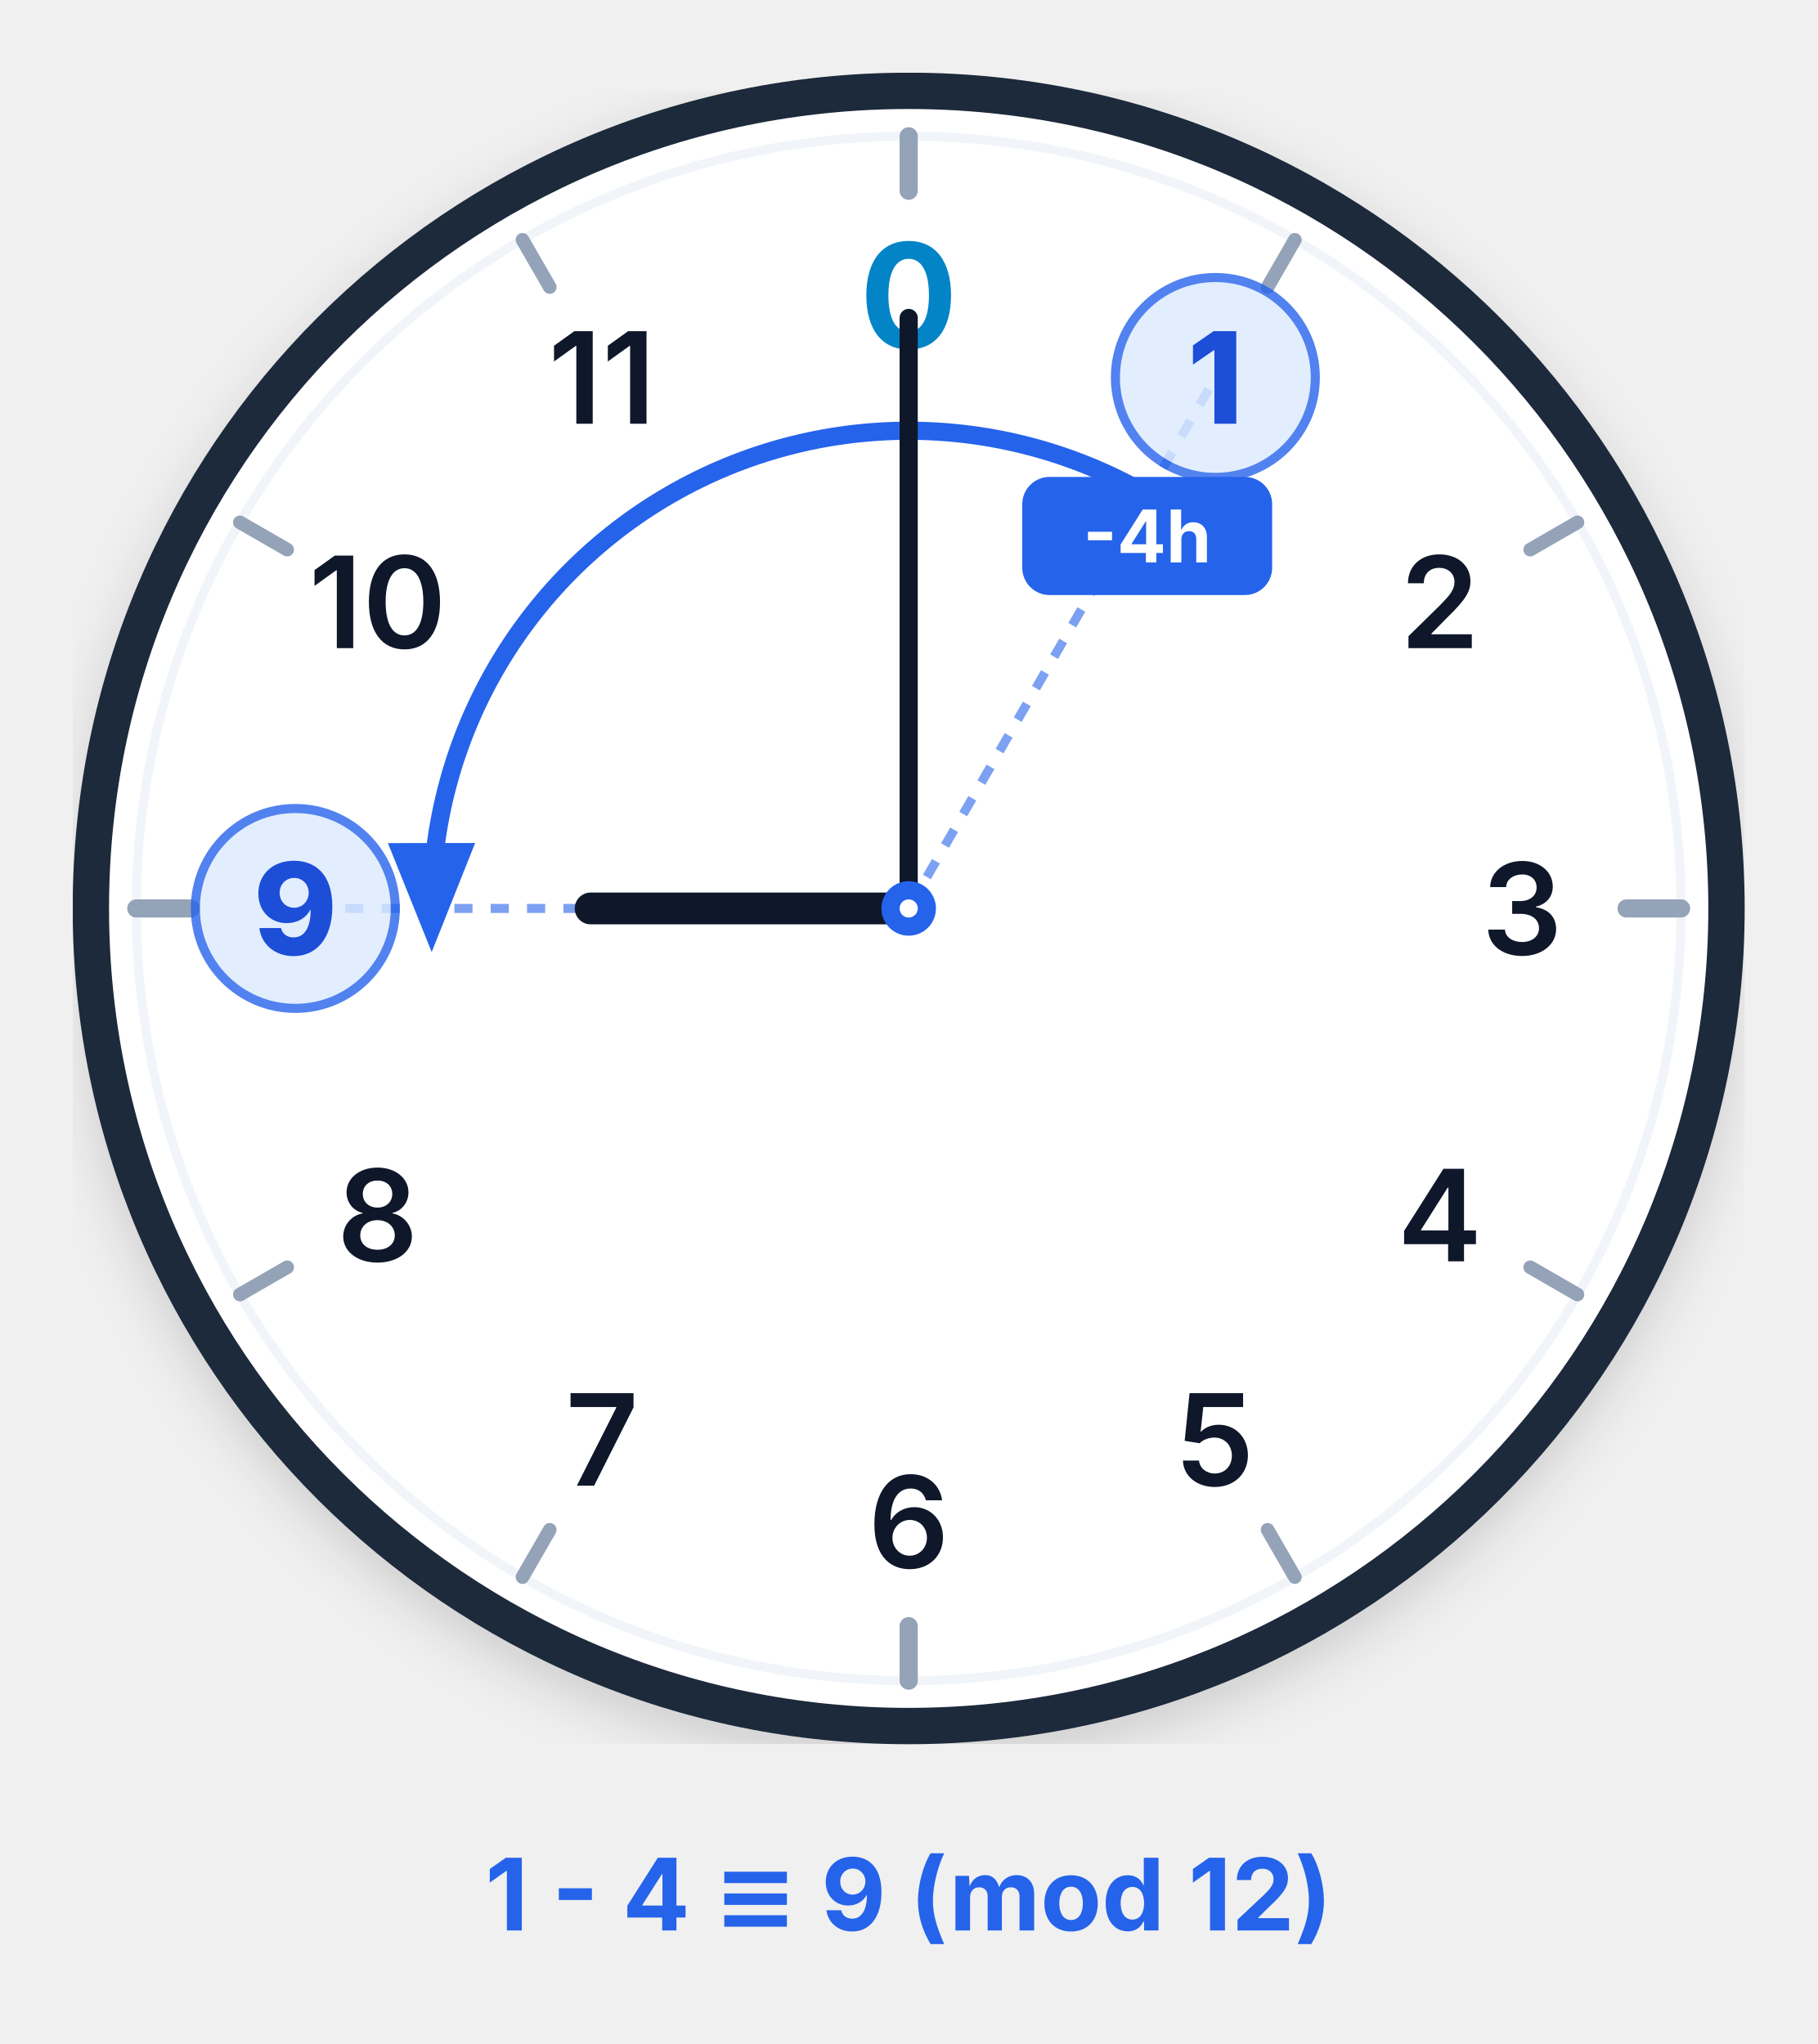
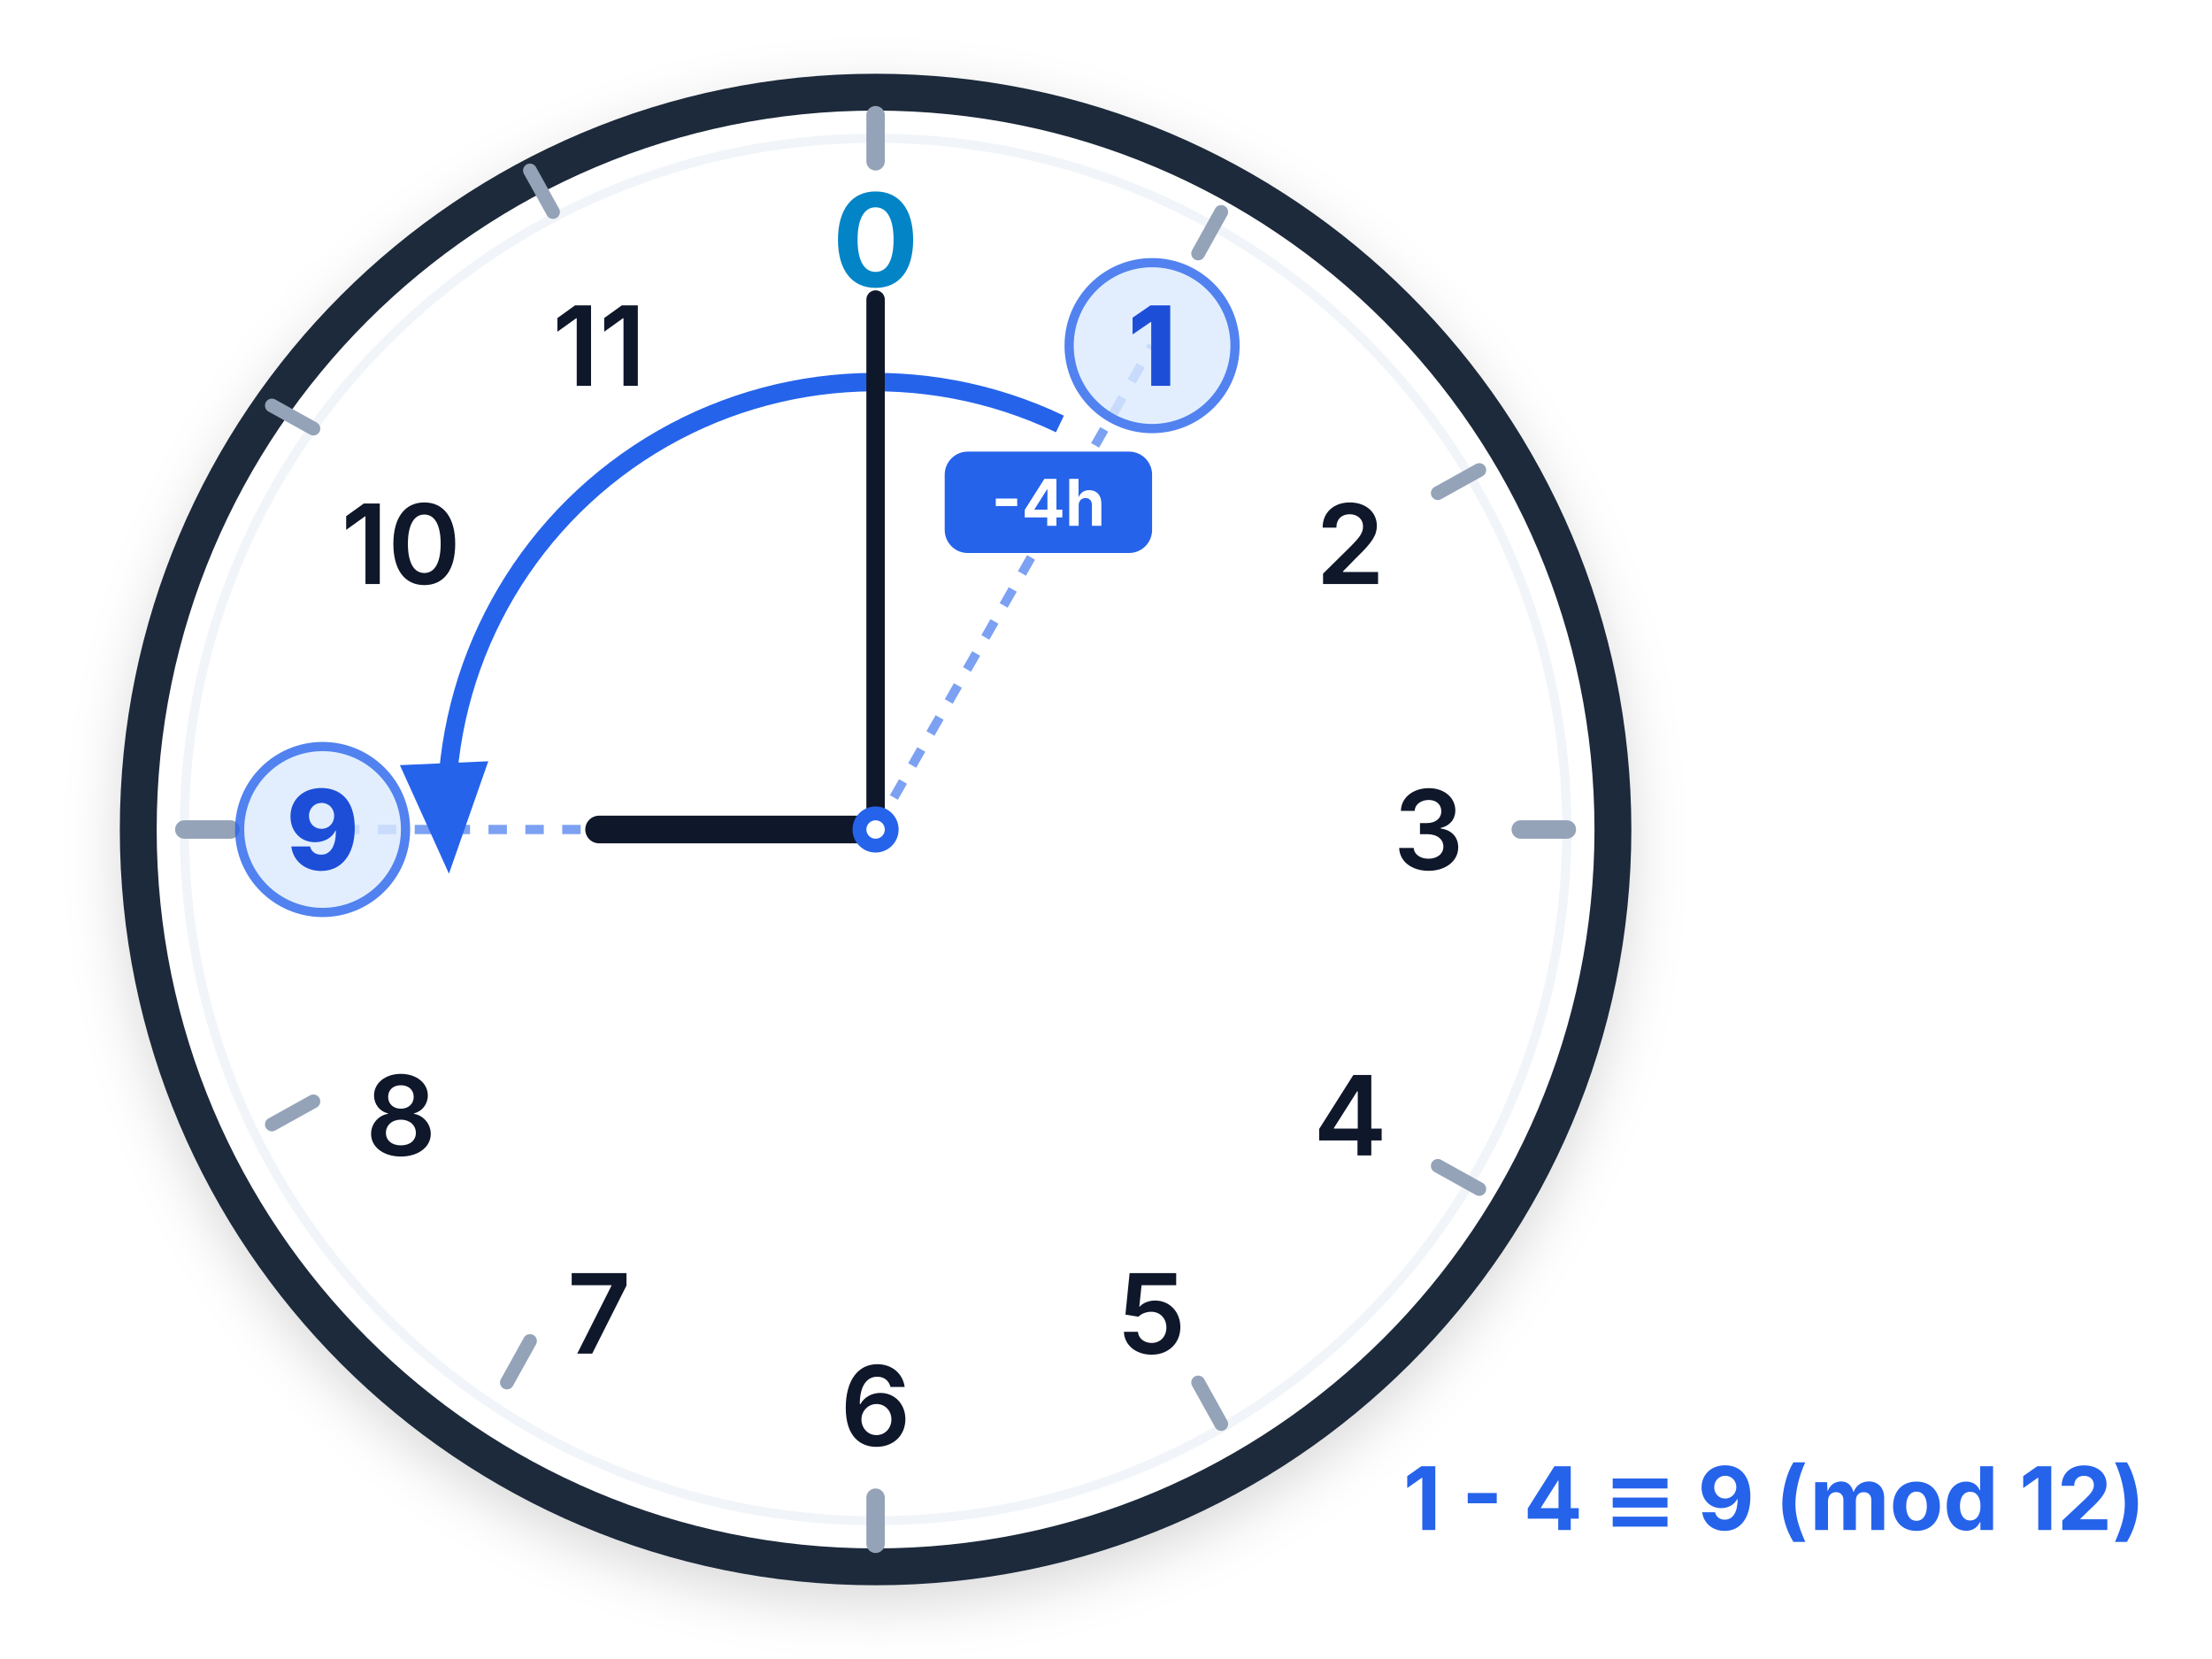
- <svg xmlns="http://www.w3.org/2000/svg" version="1.1" viewBox="0 0 400 450">
+ <svg xmlns="http://www.w3.org/2000/svg" viewBox="0 0 480 360" width="100%" height="100%">
  <defs>
-     <filter id="a" x="-.011" y="-.011" width="1.022" height="1.022">
-       <feDropShadow dx="0" dy="4" flood-opacity=".15" stdDeviation="6" />
+     <filter id="a" x="-20%" y="-20%" width="140%" height="140%">
+       <feDropShadow dx="0" dy="4" stdDeviation="6" flood-color="#000" flood-opacity=".15" />
    </filter>
-     <marker id="b" markerHeight="6" markerWidth="6" orient="auto-start-reverse" refX="6" refY="5" viewBox="0 0 10 10">
-       <path d="m0 1 10 4-10 4z" fill="#2563eb" />
+     <marker id="b" viewBox="0 0 10 10" refX="6" refY="5" markerWidth="6" markerHeight="6" orient="auto-start-reverse">
+       <path d="M0 1l10 4L0 9z" fill="#2563eb" />
    </marker>
  </defs>
-   <circle cx="200" cy="200" r="180" fill="#fff" filter="url(#a)" stroke="#1e293b" stroke-width="8" />
-   <circle cx="200" cy="200" r="170" fill="none" stroke="#f1f5f9" stroke-width="2" />
-   <g stroke="#94a3b8" stroke-linecap="round">
-     <g stroke-width="4">
-       <line x1="200" x2="200" y1="30" y2="42" />
-       <line x1="200" x2="200" y1="370" y2="358" />
-       <line x1="370" x2="358" y1="200" y2="200" />
-       <line x1="30" x2="42" y1="200" y2="200" />
+   <rect width="480" height="360" fill="#fff" />
+   <g transform="translate(-10 0)">
+     <circle cx="200" cy="180" r="160" fill="#fff" stroke="#1e293b" stroke-width="8" filter="url(#a)" />
+     <circle cx="200" cy="180" r="150" fill="none" stroke="#f1f5f9" stroke-width="2" />
+     <g stroke="#94a3b8" stroke-linecap="round">
+       <path d="M200 25v10m0 300v-10M350 180h-10M50 180h10" stroke-width="4" />
+       <path d="m275 46-5 9m61 47-9 5m9 151-9-5m-47 56-5-9m-150 0 5-9m-56-47 9-5m-9-151 9 5m47-56 5 9" stroke-width="3" />
    </g>
-     <g stroke-width="3">
-       <line x1="285" x2="279" y1="52.8" y2="63.2" />
-       <line x1="347.2" x2="336.8" y1="115" y2="121" />
-       <line x1="347.2" x2="336.8" y1="285" y2="279" />
-       <line x1="285" x2="279" y1="347.2" y2="336.8" />
-       <line x1="115" x2="121" y1="347.2" y2="336.8" />
-       <line x1="52.8" x2="63.2" y1="285" y2="279" />
-       <line x1="52.8" x2="63.2" y1="115" y2="121" />
-       <line x1="115" x2="121" y1="52.8" y2="63.2" />
+     <path d="m200 180 60-105M200 180H80" stroke="#2563eb" stroke-width="2" stroke-dasharray="4 4" opacity=".6" />
+     <path d="M240 92a93 93 0 0 0-133 88" fill="none" stroke="#2563eb" stroke-width="4" marker-end="url(#b)" />
+     <circle cx="260" cy="75" r="18" fill="#dbeafe" stroke="#2563eb" stroke-width="2" opacity=".8" />
+     <circle cx="80" cy="180" r="18" fill="#dbeafe" stroke="#2563eb" stroke-width="2" opacity=".8" />
+     <g font-family="system-ui,-apple-system,sans-serif" font-weight="600" font-size="24" text-anchor="middle" dominant-baseline="central" fill="#0f172a">
+       <text x="200" y="52" font-size="28" font-weight="700" fill="#0284c7">0</text>
+       <text x="260" y="75" fill="#1d4ed8" font-weight="800">1</text>
+       <text x="303" y="118">2</text>
+       <text x="320" y="180">3</text>
+       <text x="303" y="242">4</text>
+       <text x="260" y="285">5</text>
+       <text x="200" y="305">6</text>
+       <text x="140" y="285">7</text>
+       <text x="97" y="242">8</text>
+       <text x="80" y="180" fill="#1d4ed8" font-weight="800">9</text>
+       <text x="97" y="118">10</text>
+       <text x="140" y="75">11</text>
    </g>
+     <rect x="215" y="98" width="45" height="22" rx="5" fill="#2563eb" />
+     <text x="237.5" y="109" font-family="system-ui,-apple-system,sans-serif" font-size="14" font-weight="700" fill="#fff" text-anchor="middle" dominant-baseline="central">-4h</text>
+     <path d="M200 180H140" stroke="#0f172a" stroke-linecap="round" stroke-width="6" />
+     <path d="M200 180V65" stroke="#0f172a" stroke-linecap="round" stroke-width="4" />
+     <circle cx="200" cy="180" r="5" fill="#2563eb" />
+     <circle cx="200" cy="180" r="2" fill="#fff" />
  </g>
-   <g stroke="#2563eb">
-     <line x1="200" x2="267.5" y1="200" y2="83.1" opacity=".6" stroke-dasharray="4 4" stroke-width="2" />
-     <line x1="200" x2="65" y1="200" y2="200" opacity=".6" stroke-dasharray="4 4" stroke-width="2" />
-     <path d="M 252.5 108.9 A 105 105 0 0 0 95 200" fill="none" marker-end="url(#b)" stroke-width="4" />
-     <circle cx="267.5" cy="83.1" r="22" fill="#dbeafe" opacity=".8" stroke-width="2" />
-     <circle cx="65" cy="200" r="22" fill="#dbeafe" opacity=".8" stroke-width="2" />
-   </g>
-   <g dominant-baseline="central" fill="#0f172a" font-family="system-ui, -apple-system, sans-serif" font-size="28" font-weight="600" text-anchor="middle">
-     <text x="200" y="65" fill="#0284c7" font-size="32" font-weight="700">0</text>
-     <text x="267.5" y="83.1" fill="#1d4ed8" font-weight="800">1</text>
-     <text x="316.9" y="132.5">2</text>
-     <text x="335" y="200">3</text>
-     <text x="316.9" y="267.5">4</text>
-     <text x="267.5" y="316.9">5</text>
-     <text x="200" y="335">6</text>
-     <text x="132.5" y="316.9">7</text>
-     <text x="83.1" y="267.5">8</text>
-     <text x="65" y="200" fill="#1d4ed8" font-weight="800">9</text>
-     <text x="83.1" y="132.5">10</text>
-     <text x="132.5" y="83.1">11</text>
-   </g>
-   <rect x="225" y="105" width="55" height="26" rx="6" fill="#2563eb" />
-   <text x="252.5" y="118" dominant-baseline="central" fill="#ffffff" font-family="system-ui, -apple-system, sans-serif" font-size="16" font-weight="700" text-anchor="middle">-4h</text>
-   <line x1="200" x2="130" y1="200" y2="200" stroke="#0f172a" stroke-linecap="round" stroke-width="7" />
-   <line x1="200" x2="200" y1="200" y2="70" stroke="#0f172a" stroke-linecap="round" stroke-width="4" />
-   <circle cx="200" cy="200" r="6" fill="#2563eb" />
-   <circle cx="200" cy="200" r="2" fill="#fff" />
-   <text x="200" y="425" fill="#2563eb" font-family="system-ui, -apple-system, sans-serif" font-size="22" font-weight="700" text-anchor="middle">1 - 4 ≡ 9 (mod 12) </text>
+   <text x="385" y="332" font-family="system-ui,-apple-system,sans-serif" font-size="19" font-weight="700" fill="#2563eb" text-anchor="middle">1 - 4 ≡ 9 (mod 12)</text>
</svg>
